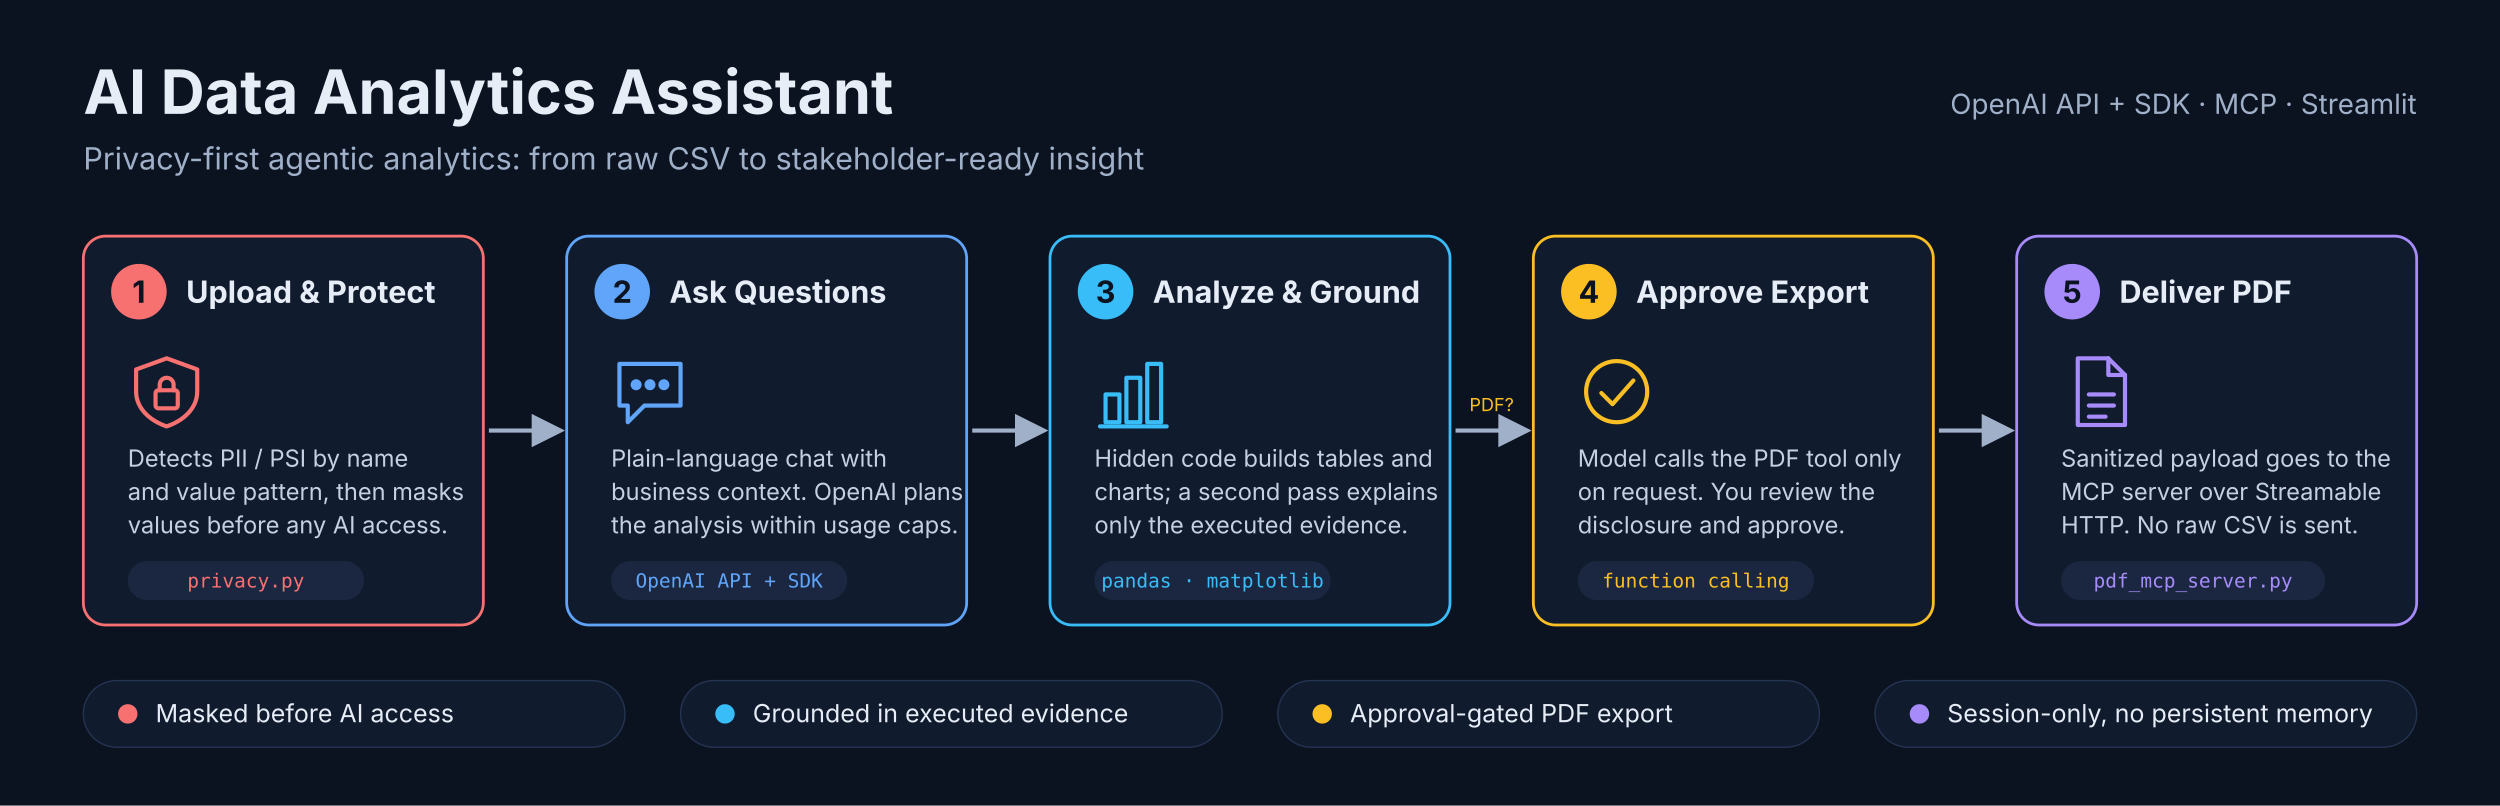
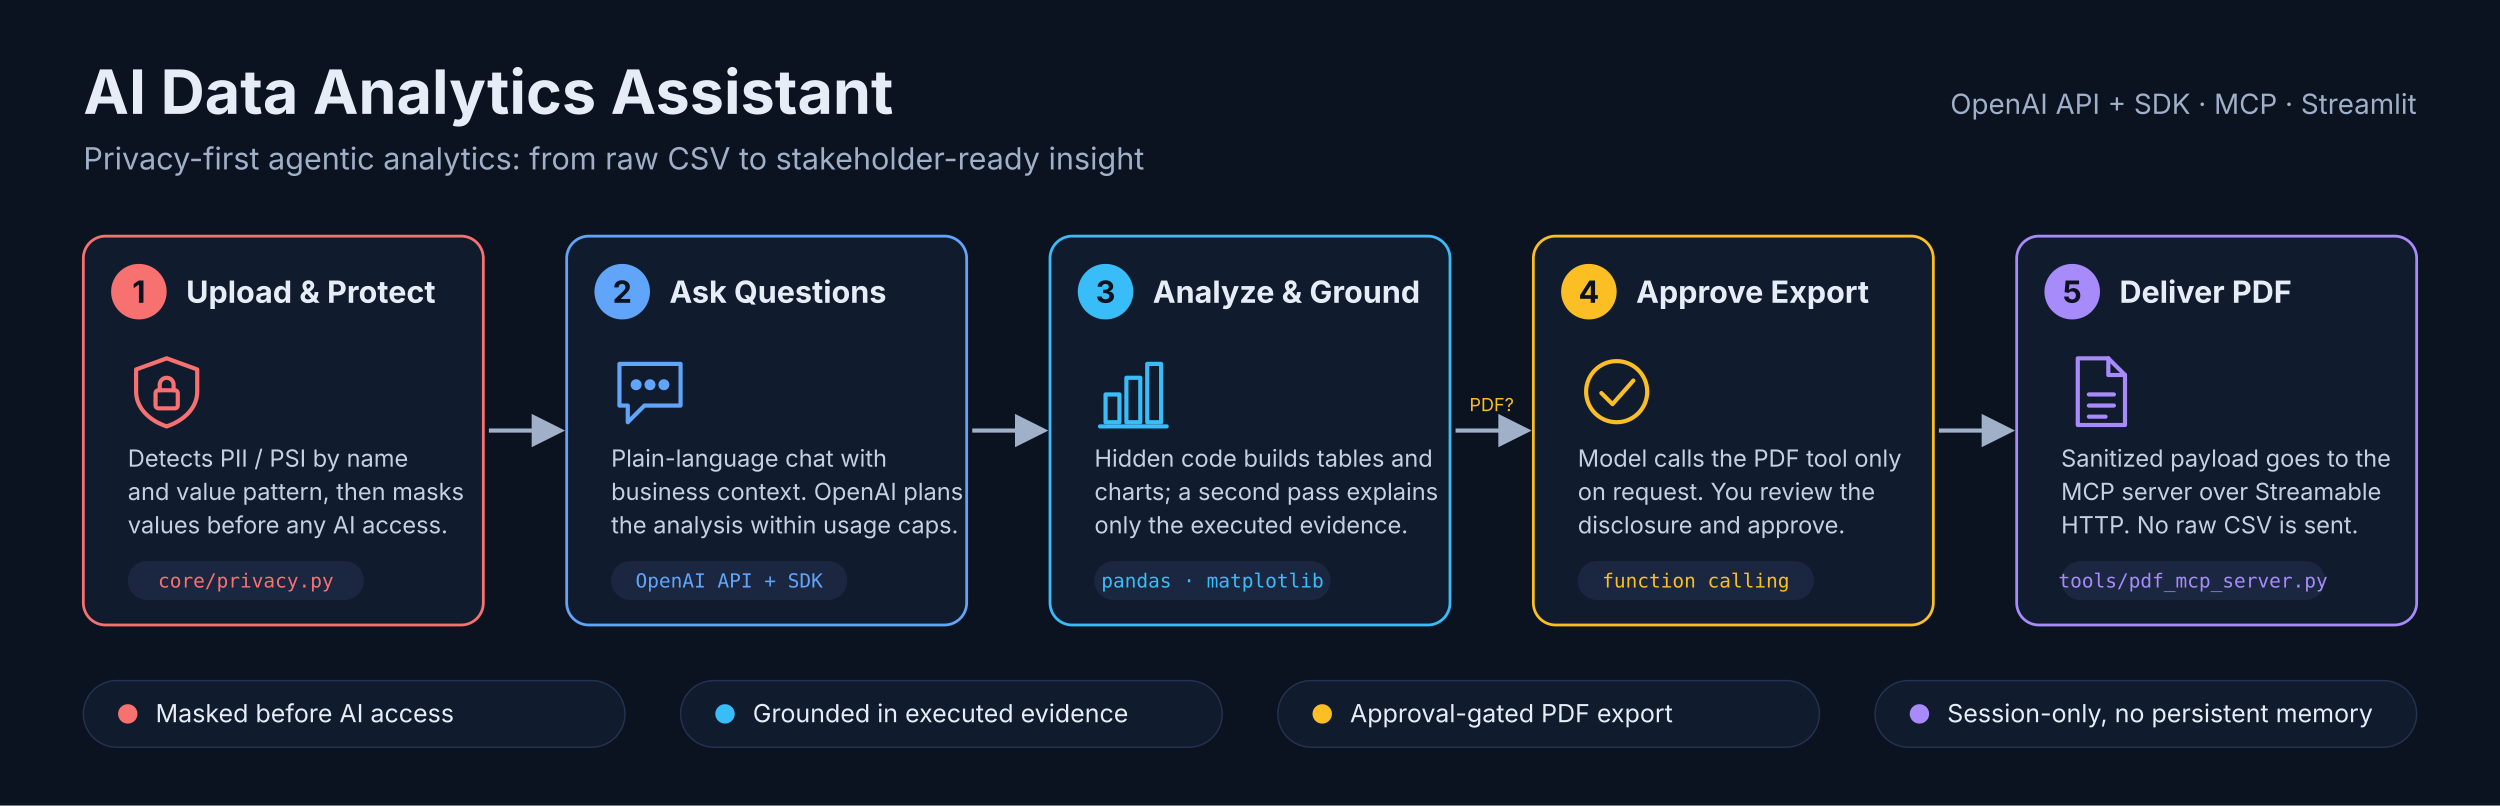
<svg xmlns="http://www.w3.org/2000/svg" viewBox="0 0 1800 580" width="1800" height="580" role="img" aria-labelledby="t d" font-family="-apple-system, 'Segoe UI', system-ui, sans-serif">
  <defs>
    <marker id="arrow" viewBox="0 0 10 10" refX="8" refY="5" markerWidth="8" markerHeight="8" orient="auto">
      <path d="M0 0 L10 5 L0 10 Z" fill="#9fb0c8" />
    </marker>
  </defs>
  <rect width="1800" height="580" fill="#0b1220" />
  <text x="60" y="82" font-size="44" font-weight="700" fill="#e6edf7">AI Data Analytics Assistant</text>
  <text x="60" y="122" font-size="22" fill="#9fb0c8">Privacy-first agentic analytics: from raw CSV to stakeholder-ready insight</text>
  <text x="1740" y="82" font-size="20" text-anchor="end" fill="#9fb0c8">OpenAI API + SDK  ·  MCP  ·  Streamlit</text>
  <g stroke="#9fb0c8" stroke-width="3" fill="none" marker-end="url(#arrow)">
    <line x1="352" y1="310" x2="402" y2="310" />
    <line x1="700" y1="310" x2="750" y2="310" />
    <line x1="1048" y1="310" x2="1098" y2="310" />
    <line x1="1396" y1="310" x2="1446" y2="310" />
  </g>
  <text x="1074" y="296" font-size="13" text-anchor="middle" fill="#fbbf24">PDF?</text>
  <g transform="translate(60,170)">
    <rect width="288" height="280" rx="16" fill="#111b2e" stroke="#f87171" stroke-width="2" />
    <circle cx="40" cy="40" r="20" fill="#f87171" />
    <text x="40" y="48" font-size="22" font-weight="700" text-anchor="middle" fill="#0b1220">1</text>
    <text x="74" y="48" font-size="22" font-weight="700" fill="#e6edf7">Upload &amp; Protect</text>
    <g transform="translate(32,84)" stroke="#f87171" stroke-width="3" fill="none" stroke-linejoin="round" stroke-linecap="round">
      <path d="M28 4 L50 12 V28 C50 40 40 49 28 53 C16 49 6 40 6 28 V12 Z" />
      <rect x="20" y="27" width="16" height="13" rx="2" />
      <path d="M23 27 V23 a5 5 0 0 1 10 0 V27" />
    </g>
    <g font-size="17" fill="#c5d1e3">
      <text x="32" y="166">Detects PII / PSI by name</text>
      <text x="32" y="190">and value pattern, then masks</text>
      <text x="32" y="214">values before any AI access.</text>
    </g>
    <rect x="32" y="234" width="170" height="28" rx="14" fill="#1b2740" />
-     <text x="117" y="253" font-size="14" text-anchor="middle" fill="#f87171" font-family="ui-monospace, Consolas, monospace">privacy.py</text>
+     <text x="117" y="253" font-size="14" text-anchor="middle" fill="#f87171" font-family="ui-monospace, Consolas, monospace">core/privacy.py</text>
  </g>
  <g transform="translate(408,170)">
    <rect width="288" height="280" rx="16" fill="#111b2e" stroke="#60a5fa" stroke-width="2" />
    <circle cx="40" cy="40" r="20" fill="#60a5fa" />
    <text x="40" y="48" font-size="22" font-weight="700" text-anchor="middle" fill="#0b1220">2</text>
    <text x="74" y="48" font-size="22" font-weight="700" fill="#e6edf7">Ask Questions</text>
    <g transform="translate(32,84)" stroke="#60a5fa" stroke-width="3" fill="none" stroke-linejoin="round" stroke-linecap="round">
      <path d="M6 8 H50 V38 H24 L12 50 V38 H6 Z" />
      <circle cx="18" cy="23" r="2.5" fill="#60a5fa" />
      <circle cx="28" cy="23" r="2.5" fill="#60a5fa" />
      <circle cx="38" cy="23" r="2.5" fill="#60a5fa" />
    </g>
    <g font-size="17" fill="#c5d1e3">
      <text x="32" y="166">Plain-language chat with</text>
      <text x="32" y="190">business context. OpenAI plans</text>
      <text x="32" y="214">the analysis within usage caps.</text>
    </g>
    <rect x="32" y="234" width="170" height="28" rx="14" fill="#1b2740" />
    <text x="117" y="253" font-size="14" text-anchor="middle" fill="#60a5fa" font-family="ui-monospace, Consolas, monospace">OpenAI API + SDK</text>
  </g>
  <g transform="translate(756,170)">
    <rect width="288" height="280" rx="16" fill="#111b2e" stroke="#38bdf8" stroke-width="2" />
    <circle cx="40" cy="40" r="20" fill="#38bdf8" />
    <text x="40" y="48" font-size="22" font-weight="700" text-anchor="middle" fill="#0b1220">3</text>
    <text x="74" y="48" font-size="22" font-weight="700" fill="#e6edf7">Analyze &amp; Ground</text>
    <g transform="translate(32,84)" stroke="#38bdf8" stroke-width="3" fill="none" stroke-linejoin="round" stroke-linecap="round">
      <rect x="8" y="30" width="10" height="20" />
      <rect x="23" y="18" width="10" height="32" />
      <rect x="38" y="8" width="10" height="42" />
      <line x1="4" y1="53" x2="52" y2="53" />
    </g>
    <g font-size="17" fill="#c5d1e3">
      <text x="32" y="166">Hidden code builds tables and</text>
      <text x="32" y="190">charts; a second pass explains</text>
      <text x="32" y="214">only the executed evidence.</text>
    </g>
    <rect x="32" y="234" width="170" height="28" rx="14" fill="#1b2740" />
    <text x="117" y="253" font-size="14" text-anchor="middle" fill="#38bdf8" font-family="ui-monospace, Consolas, monospace">pandas · matplotlib</text>
  </g>
  <g transform="translate(1104,170)">
    <rect width="288" height="280" rx="16" fill="#111b2e" stroke="#fbbf24" stroke-width="2" />
    <circle cx="40" cy="40" r="20" fill="#fbbf24" />
    <text x="40" y="48" font-size="22" font-weight="700" text-anchor="middle" fill="#0b1220">4</text>
    <text x="74" y="48" font-size="22" font-weight="700" fill="#e6edf7">Approve Export</text>
    <g transform="translate(32,84)" stroke="#fbbf24" stroke-width="3" fill="none" stroke-linejoin="round" stroke-linecap="round">
      <circle cx="28" cy="28" r="22" />
      <path d="M17 29 L25 37 L40 20" />
    </g>
    <g font-size="17" fill="#c5d1e3">
      <text x="32" y="166">Model calls the PDF tool only</text>
      <text x="32" y="190">on request. You review the</text>
      <text x="32" y="214">disclosure and approve.</text>
    </g>
    <rect x="32" y="234" width="170" height="28" rx="14" fill="#1b2740" />
    <text x="117" y="253" font-size="14" text-anchor="middle" fill="#fbbf24" font-family="ui-monospace, Consolas, monospace">function calling</text>
  </g>
  <g transform="translate(1452,170)">
    <rect width="288" height="280" rx="16" fill="#111b2e" stroke="#a78bfa" stroke-width="2" />
    <circle cx="40" cy="40" r="20" fill="#a78bfa" />
    <text x="40" y="48" font-size="22" font-weight="700" text-anchor="middle" fill="#0b1220">5</text>
    <text x="74" y="48" font-size="22" font-weight="700" fill="#e6edf7">Deliver PDF</text>
    <g transform="translate(32,84)" stroke="#a78bfa" stroke-width="3" fill="none" stroke-linejoin="round" stroke-linecap="round">
      <path d="M12 4 H34 L46 16 V52 H12 Z" />
      <path d="M34 4 V16 H46" />
      <line x1="20" y1="30" x2="38" y2="30" />
      <line x1="20" y1="38" x2="38" y2="38" />
      <line x1="20" y1="46" x2="32" y2="46" />
    </g>
    <g font-size="17" fill="#c5d1e3">
      <text x="32" y="166">Sanitized payload goes to the</text>
      <text x="32" y="190">MCP server over Streamable</text>
      <text x="32" y="214">HTTP. No raw CSV is sent.</text>
    </g>
    <rect x="32" y="234" width="190" height="28" rx="14" fill="#1b2740" />
-     <text x="127" y="253" font-size="14" text-anchor="middle" fill="#a78bfa" font-family="ui-monospace, Consolas, monospace">pdf_mcp_server.py</text>
+     <text x="127" y="253" font-size="14" text-anchor="middle" fill="#a78bfa" font-family="ui-monospace, Consolas, monospace">tools/pdf_mcp_server.py</text>
  </g>
  <g font-size="18" fill="#e6edf7">
    <rect x="60" y="490" width="390" height="48" rx="24" fill="#111b2e" stroke="#243350" />
    <circle cx="92" cy="514" r="7" fill="#f87171" />
    <text x="112" y="520">Masked before AI access</text>
    <rect x="490" y="490" width="390" height="48" rx="24" fill="#111b2e" stroke="#243350" />
    <circle cx="522" cy="514" r="7" fill="#38bdf8" />
    <text x="542" y="520">Grounded in executed evidence</text>
    <rect x="920" y="490" width="390" height="48" rx="24" fill="#111b2e" stroke="#243350" />
    <circle cx="952" cy="514" r="7" fill="#fbbf24" />
    <text x="972" y="520">Approval-gated PDF export</text>
    <rect x="1350" y="490" width="390" height="48" rx="24" fill="#111b2e" stroke="#243350" />
    <circle cx="1382" cy="514" r="7" fill="#a78bfa" />
    <text x="1402" y="520">Session-only, no persistent memory</text>
  </g>
</svg>
